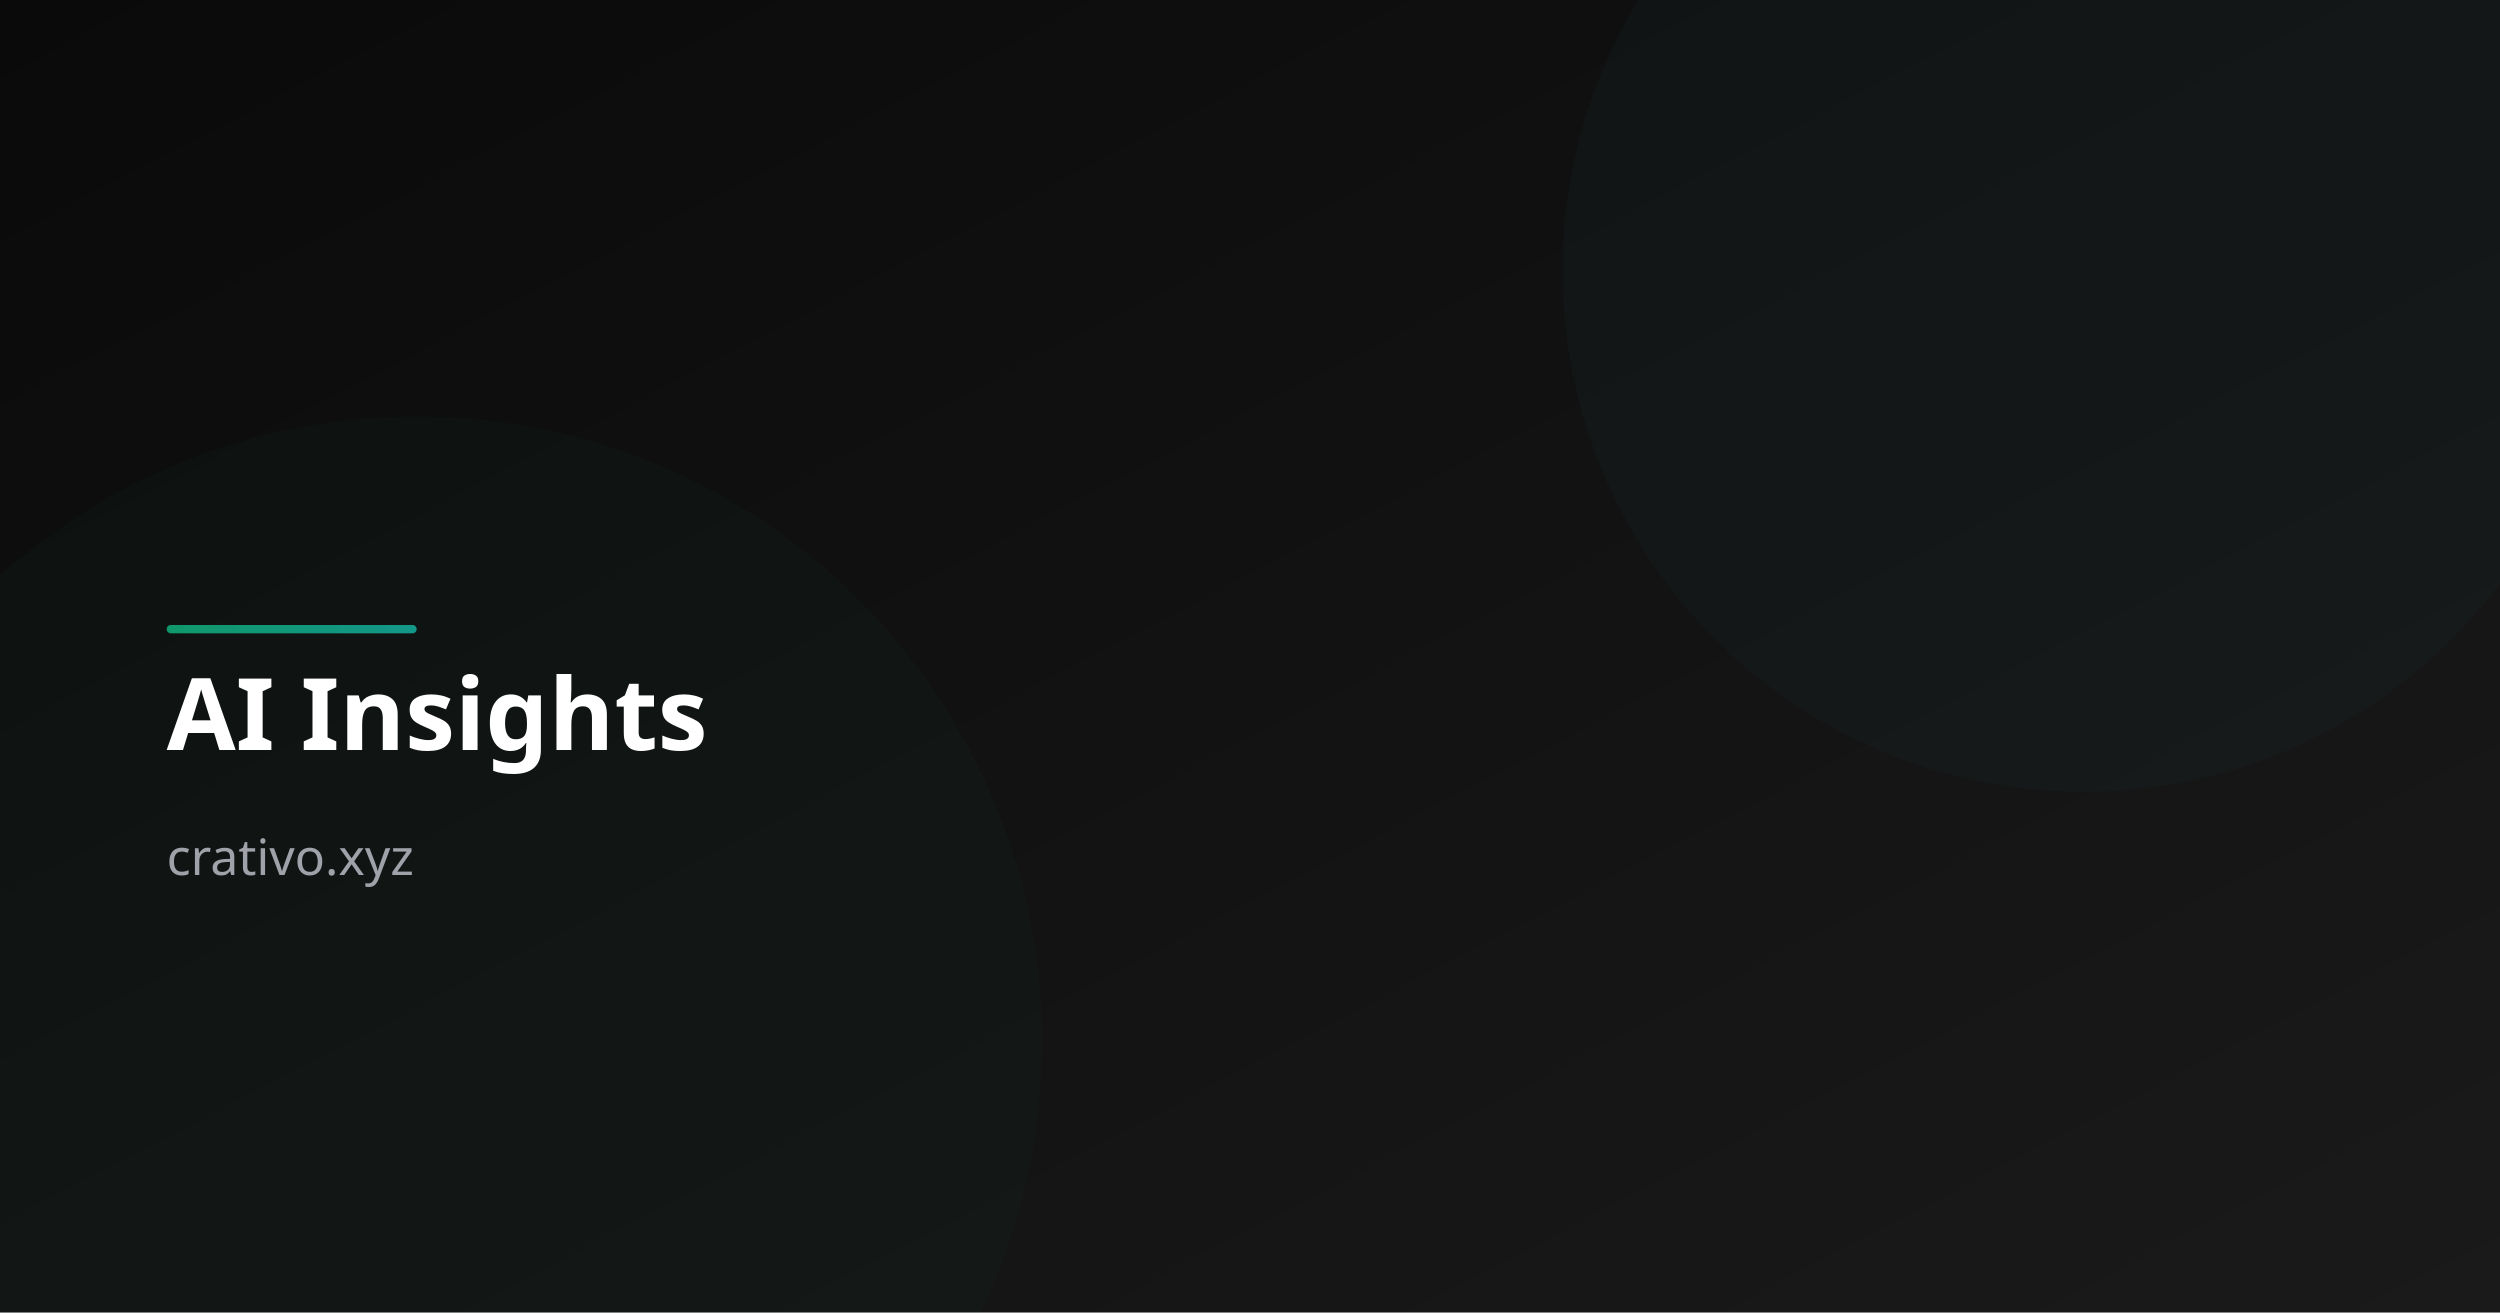
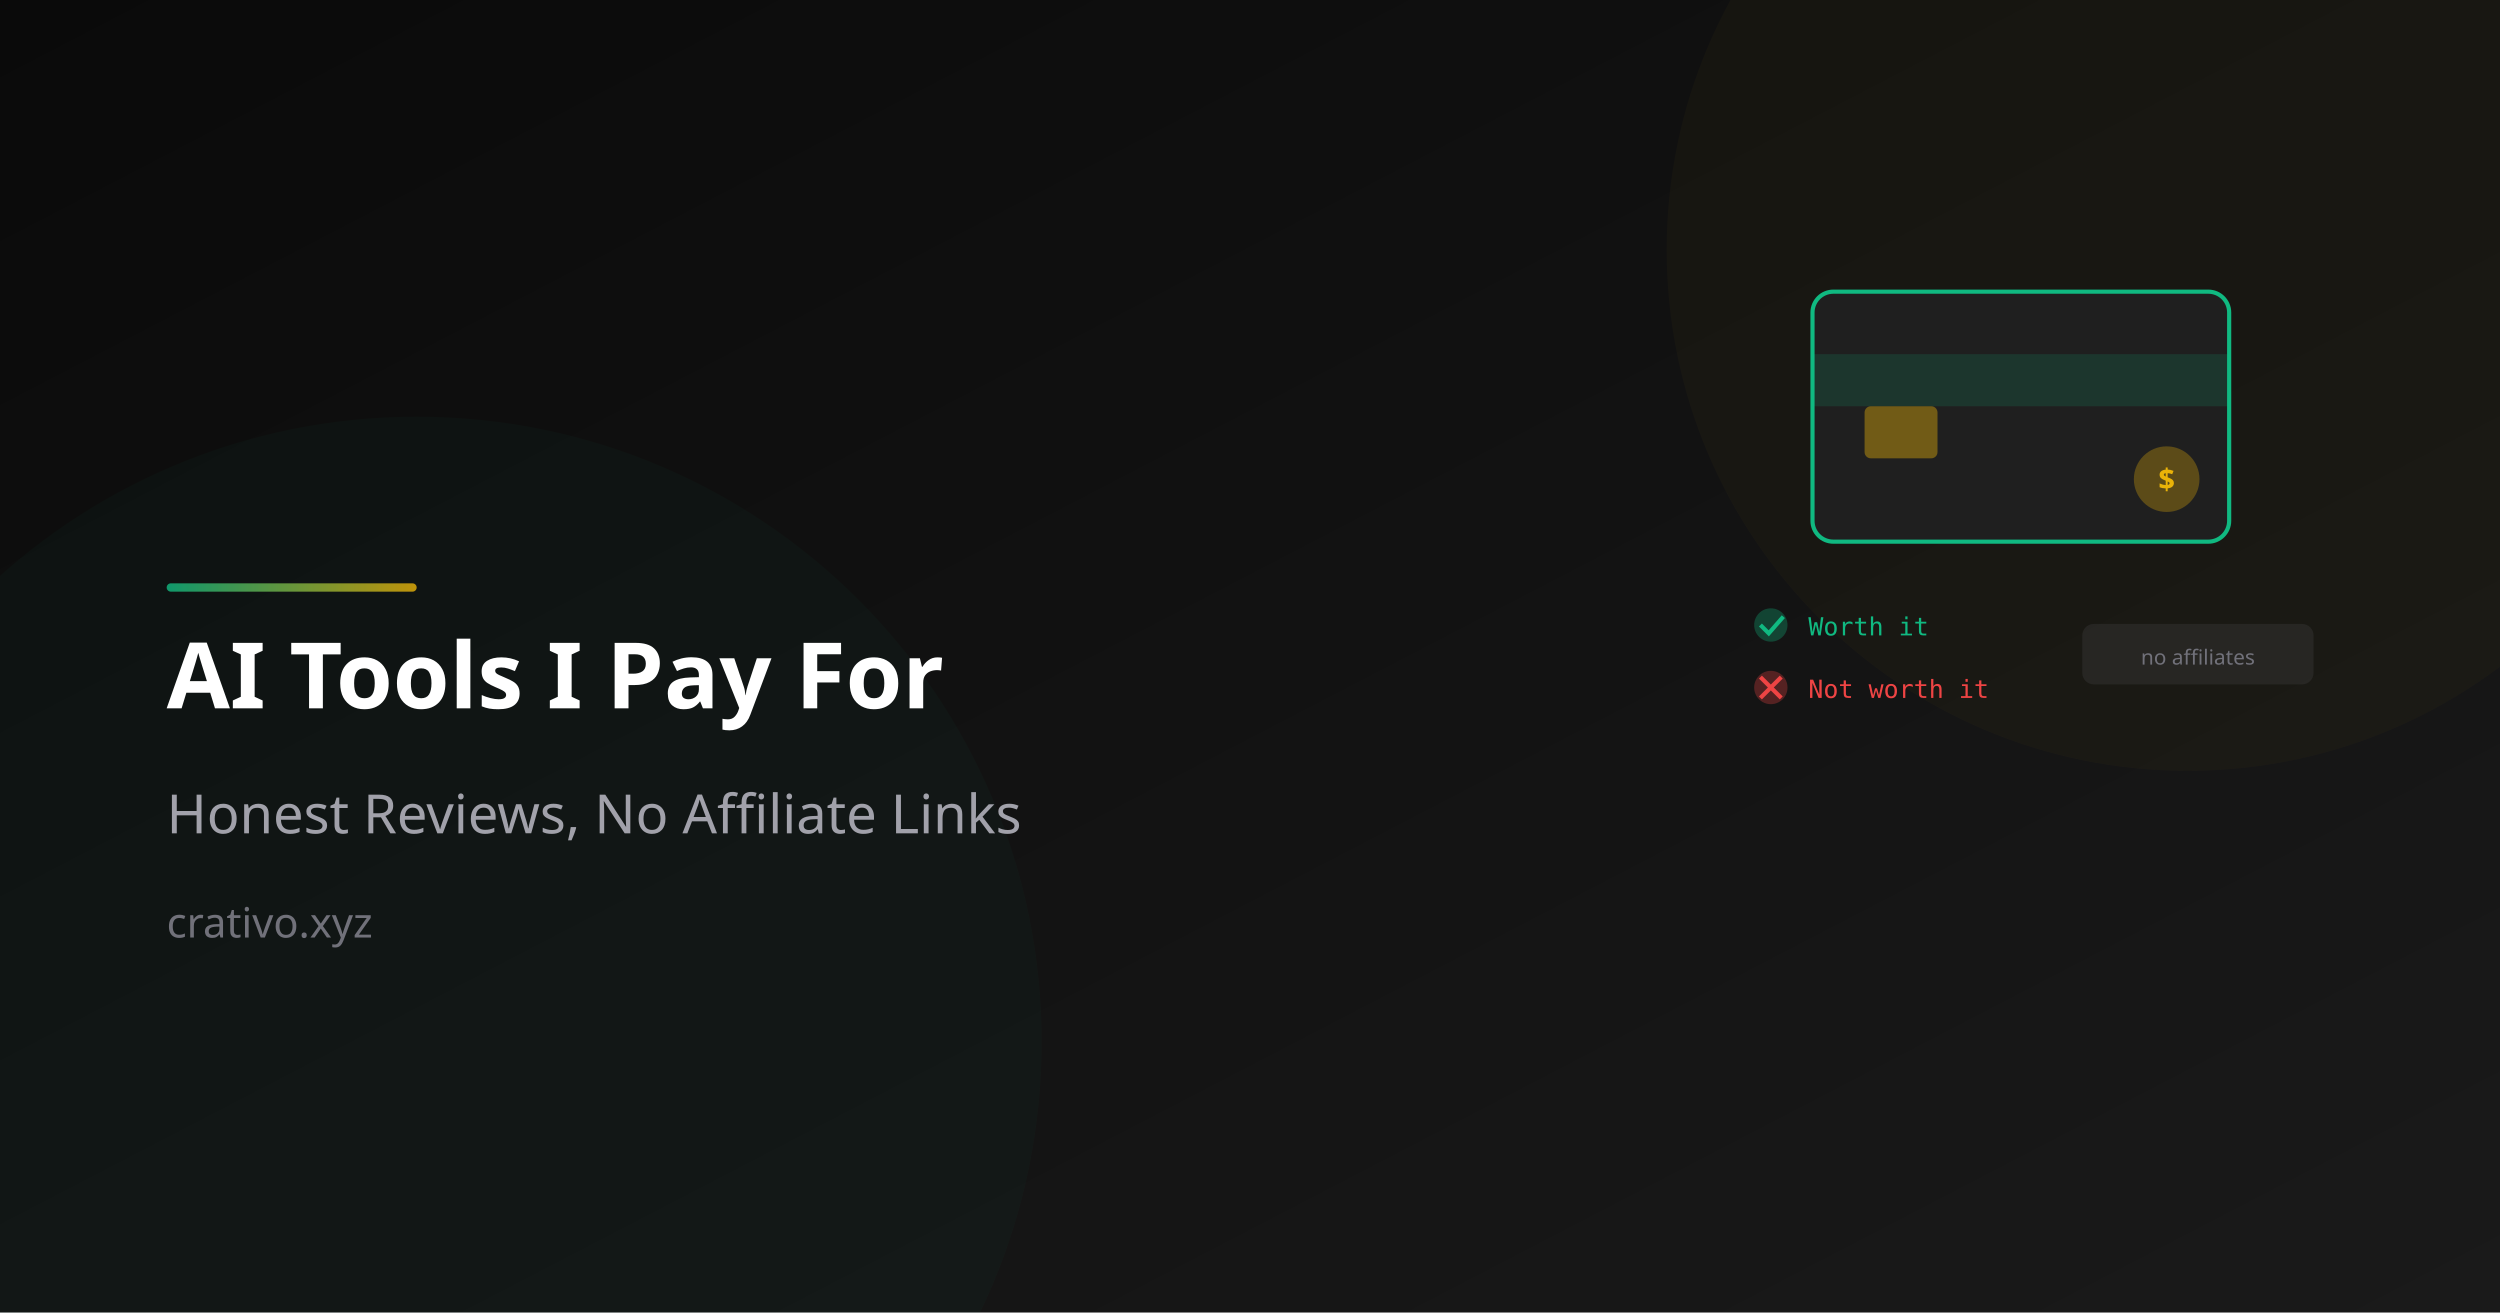
<svg xmlns="http://www.w3.org/2000/svg" viewBox="0 0 1200 630">
  <defs>
    <linearGradient id="bg" x1="0%" y1="0%" x2="100%" y2="100%">
      <stop offset="0%" style="stop-color:#0a0a0a" />
      <stop offset="100%" style="stop-color:#1a1a1a" />
    </linearGradient>
    <linearGradient id="accent" x1="0%" y1="0%" x2="100%" y2="0%">
      <stop offset="0%" style="stop-color:#10b981" />
-       <stop offset="100%" style="stop-color:#14b8a6" />
+       <stop offset="100%" style="stop-color:#eab308" />
    </linearGradient>
  </defs>
  <rect width="1200" height="630" fill="url(#bg)" />
  <circle cx="200" cy="500" r="300" fill="#10b981" opacity="0.03" />
-   <circle cx="1000" cy="130" r="250" fill="#14b8a6" opacity="0.03" />
-   <rect x="80" y="300" width="120" height="4" rx="2" fill="url(#accent)" opacity="0.8" />
-   <text x="80" y="360" font-family="system-ui, sans-serif" font-size="48" font-weight="700" fill="#ffffff">AI Insights</text>
-   <text x="80" y="420" font-family="system-ui, sans-serif" font-size="24" fill="#a1a1aa">crativo.xyz</text>
+   <circle cx="1050" cy="120" r="250" fill="#eab308" opacity="0.03" />
+   <g transform="translate(870, 140)">
+     <rect x="0" y="0" width="200" height="120" rx="10" fill="#1f1f1f" stroke="#10b981" stroke-width="2" />
+     <rect x="0" y="30" width="200" height="25" fill="#10b981" opacity="0.15" />
+     <circle cx="170" cy="90" r="15" fill="#eab308" opacity="0.3" stroke="#eab308" stroke-width="1.5" />
+     <text x="170" y="95" text-anchor="middle" font-family="system-ui, sans-serif" font-size="14" font-weight="700" fill="#eab308">$</text>
+     <rect x="25" y="55" width="35" height="25" rx="3" fill="#eab308" opacity="0.4" />
+   </g>
+   <g transform="translate(840, 290)">
+     <circle cx="10" cy="10" r="8" fill="#10b981" opacity="0.3" />
+     <path d="M5 10 L9 14 L16 6" stroke="#10b981" stroke-width="2" fill="none" />
+     <text x="28" y="15" font-family="monospace" font-size="12" fill="#10b981">Worth it</text>
+     <circle cx="10" cy="40" r="8" fill="#ef4444" opacity="0.3" />
+     <path d="M5 35 L15 45 M15 35 L5 45" stroke="#ef4444" stroke-width="2" />
+     <text x="28" y="45" font-family="monospace" font-size="12" fill="#ef4444">Not worth it</text>
+   </g>
+   <g transform="translate(1000, 300)">
+     <rect x="0" y="0" width="110" height="28" rx="5" fill="#71717a" opacity="0.15" stroke="#71717a" stroke-width="1" />
+     <text x="55" y="19" text-anchor="middle" font-family="system-ui, sans-serif" font-size="10" fill="#71717a">no affiliates</text>
+   </g>
+   <rect x="80" y="280" width="120" height="4" rx="2" fill="url(#accent)" opacity="0.8" />
+   <text x="80" y="340" font-family="system-ui, sans-serif" font-size="44" font-weight="700" fill="#ffffff">AI Tools I Pay For</text>
+   <text x="80" y="400" font-family="system-ui, sans-serif" font-size="26" fill="#a1a1aa">Honest Reviews, No Affiliate Links</text>
+   <text x="80" y="450" font-family="system-ui, sans-serif" font-size="20" fill="#71717a">crativo.xyz</text>
</svg>
